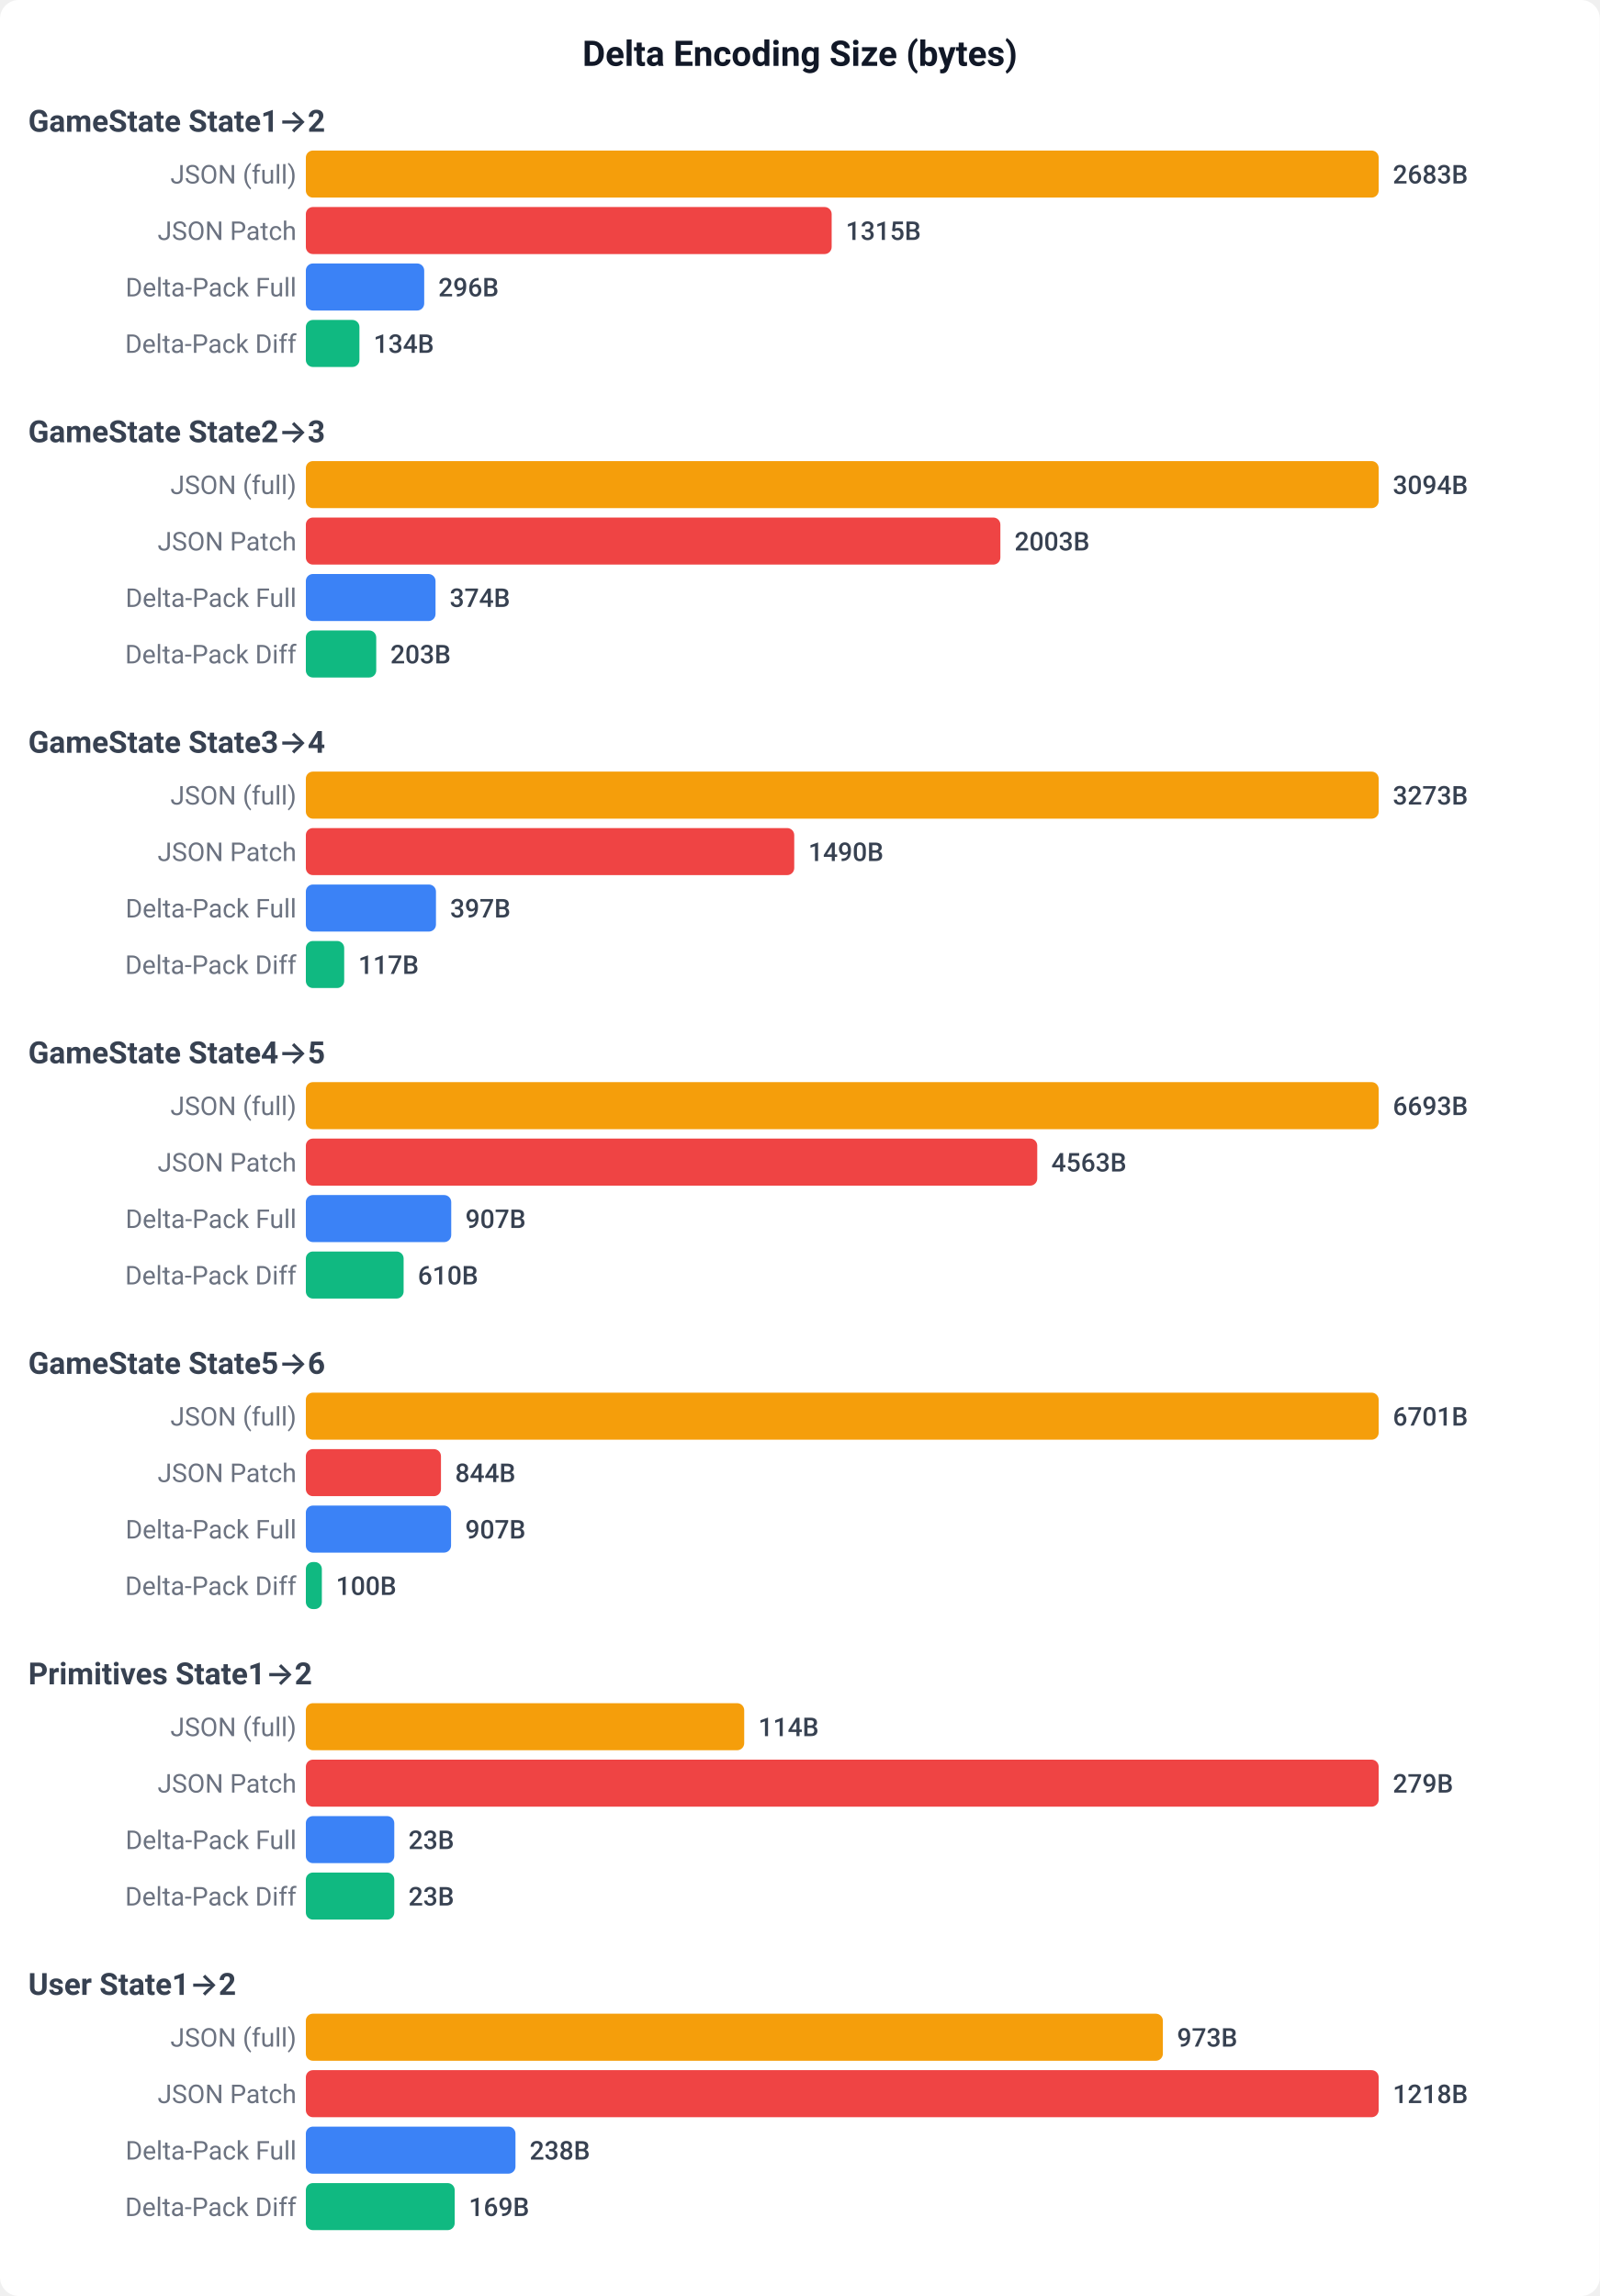
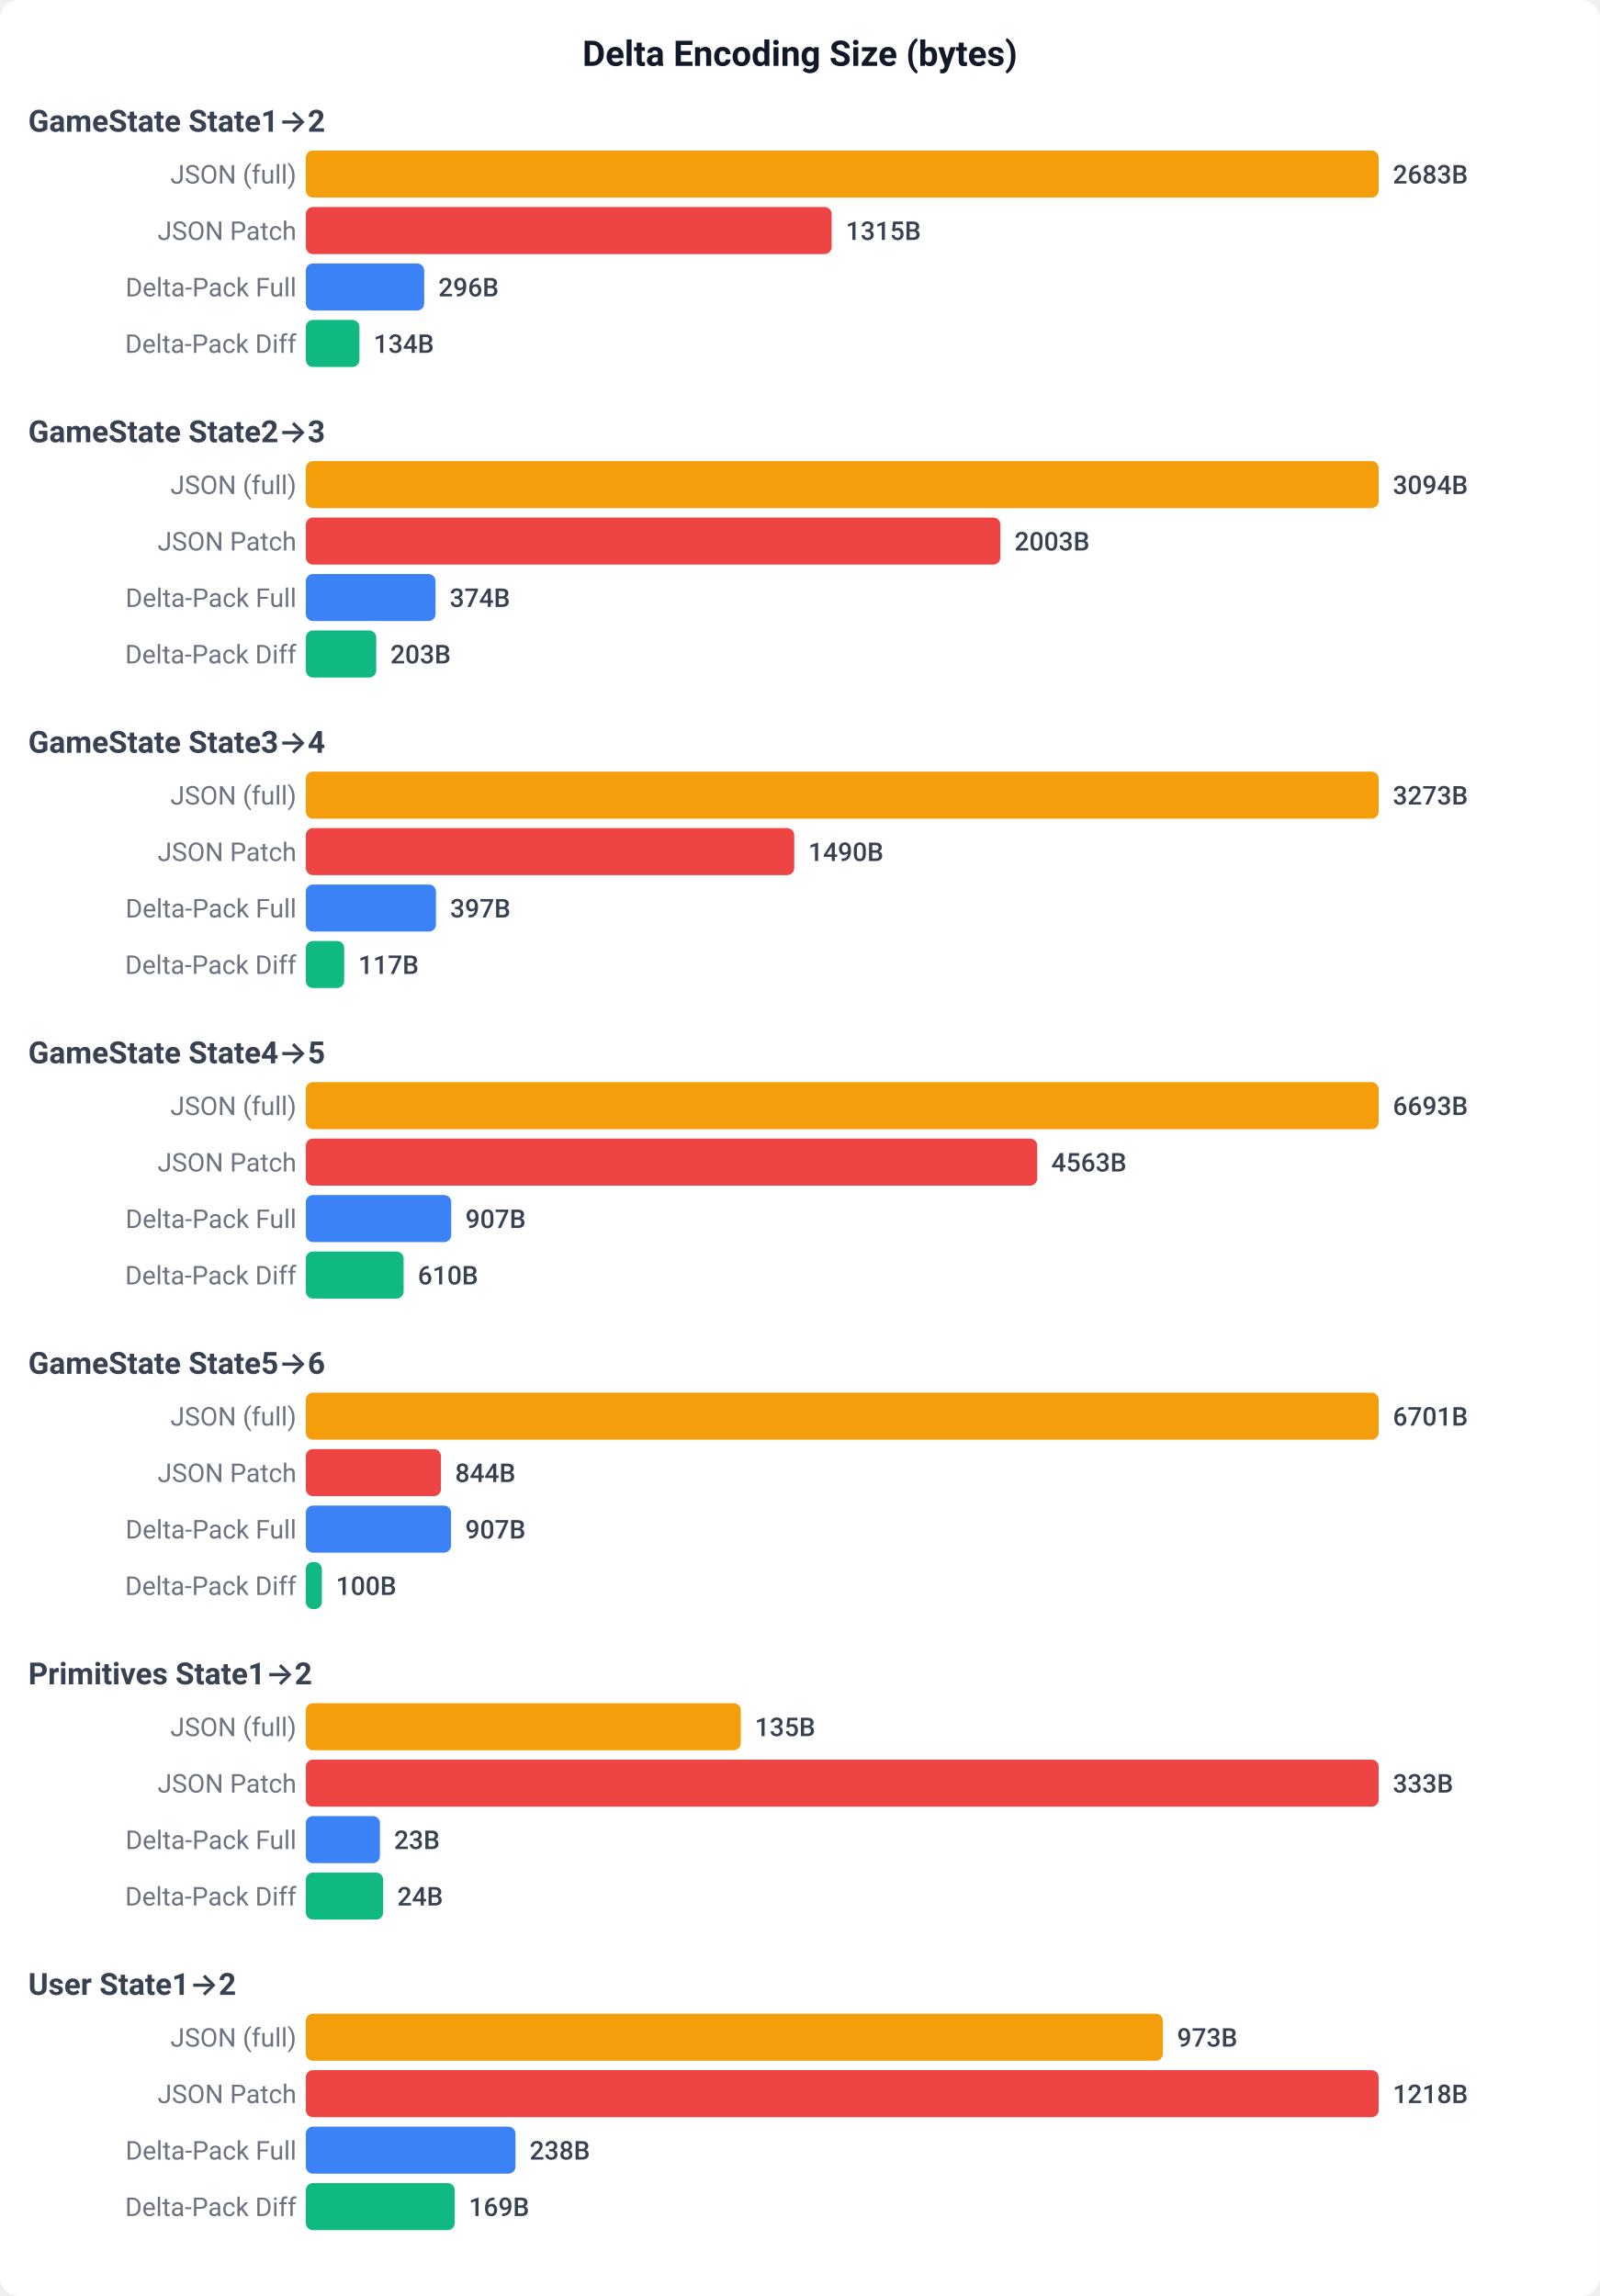
<svg xmlns="http://www.w3.org/2000/svg" width="680" height="976" viewBox="0 0 680 976">
  <style>
    text { font-family: -apple-system, BlinkMacSystemFont, "Segoe UI", Roboto, sans-serif; }
  </style>
  <rect width="680" height="976" fill="white" rx="8" />
  <text x="340" y="28" text-anchor="middle" font-size="15" font-weight="bold" fill="#111827">Delta Encoding Size (bytes)</text>
  <text x="12" y="56" font-size="13" font-weight="600" fill="#374151">GameState State1→2</text>
  <text x="126" y="78" text-anchor="end" font-size="11" fill="#6b7280">JSON (full)</text>
  <rect x="130" y="64" width="456" height="20" fill="#f59e0b" rx="3" />
  <text x="592" y="78" font-size="11" fill="#374151" font-weight="500">2683B</text>
  <text x="126" y="102" text-anchor="end" font-size="11" fill="#6b7280">JSON Patch</text>
  <rect x="130" y="88" width="223.496" height="20" fill="#ef4444" rx="3" />
  <text x="359.496" y="102" font-size="11" fill="#374151" font-weight="500">1315B</text>
  <text x="126" y="126" text-anchor="end" font-size="11" fill="#6b7280">Delta-Pack Full</text>
  <rect x="130" y="112" width="50.308" height="20" fill="#3b82f6" rx="3" />
  <text x="186.308" y="126" font-size="11" fill="#374151" font-weight="500">296B</text>
  <text x="126" y="150" text-anchor="end" font-size="11" fill="#6b7280">Delta-Pack Diff</text>
  <rect x="130" y="136" width="22.775" height="20" fill="#10b981" rx="3" />
  <text x="158.775" y="150" font-size="11" fill="#374151" font-weight="500">134B</text>
  <text x="12" y="188" font-size="13" font-weight="600" fill="#374151">GameState State2→3</text>
  <text x="126" y="210" text-anchor="end" font-size="11" fill="#6b7280">JSON (full)</text>
  <rect x="130" y="196" width="456" height="20" fill="#f59e0b" rx="3" />
  <text x="592" y="210" font-size="11" fill="#374151" font-weight="500">3094B</text>
  <text x="126" y="234" text-anchor="end" font-size="11" fill="#6b7280">JSON Patch</text>
  <rect x="130" y="220" width="295.206" height="20" fill="#ef4444" rx="3" />
  <text x="431.206" y="234" font-size="11" fill="#374151" font-weight="500">2003B</text>
  <text x="126" y="258" text-anchor="end" font-size="11" fill="#6b7280">Delta-Pack Full</text>
  <rect x="130" y="244" width="55.121" height="20" fill="#3b82f6" rx="3" />
  <text x="191.121" y="258" font-size="11" fill="#374151" font-weight="500">374B</text>
  <text x="126" y="282" text-anchor="end" font-size="11" fill="#6b7280">Delta-Pack Diff</text>
  <rect x="130" y="268" width="29.919" height="20" fill="#10b981" rx="3" />
  <text x="165.919" y="282" font-size="11" fill="#374151" font-weight="500">203B</text>
  <text x="12" y="320" font-size="13" font-weight="600" fill="#374151">GameState State3→4</text>
  <text x="126" y="342" text-anchor="end" font-size="11" fill="#6b7280">JSON (full)</text>
  <rect x="130" y="328" width="456" height="20" fill="#f59e0b" rx="3" />
  <text x="592" y="342" font-size="11" fill="#374151" font-weight="500">3273B</text>
  <text x="126" y="366" text-anchor="end" font-size="11" fill="#6b7280">JSON Patch</text>
  <rect x="130" y="352" width="207.589" height="20" fill="#ef4444" rx="3" />
  <text x="343.589" y="366" font-size="11" fill="#374151" font-weight="500">1490B</text>
  <text x="126" y="390" text-anchor="end" font-size="11" fill="#6b7280">Delta-Pack Full</text>
  <rect x="130" y="376" width="55.311" height="20" fill="#3b82f6" rx="3" />
  <text x="191.311" y="390" font-size="11" fill="#374151" font-weight="500">397B</text>
  <text x="126" y="414" text-anchor="end" font-size="11" fill="#6b7280">Delta-Pack Diff</text>
  <rect x="130" y="400" width="16.301" height="20" fill="#10b981" rx="3" />
  <text x="152.301" y="414" font-size="11" fill="#374151" font-weight="500">117B</text>
  <text x="12" y="452" font-size="13" font-weight="600" fill="#374151">GameState State4→5</text>
  <text x="126" y="474" text-anchor="end" font-size="11" fill="#6b7280">JSON (full)</text>
  <rect x="130" y="460" width="456" height="20" fill="#f59e0b" rx="3" />
  <text x="592" y="474" font-size="11" fill="#374151" font-weight="500">6693B</text>
  <text x="126" y="498" text-anchor="end" font-size="11" fill="#6b7280">JSON Patch</text>
  <rect x="130" y="484" width="310.881" height="20" fill="#ef4444" rx="3" />
  <text x="446.881" y="498" font-size="11" fill="#374151" font-weight="500">4563B</text>
  <text x="126" y="522" text-anchor="end" font-size="11" fill="#6b7280">Delta-Pack Full</text>
  <rect x="130" y="508" width="61.795" height="20" fill="#3b82f6" rx="3" />
  <text x="197.795" y="522" font-size="11" fill="#374151" font-weight="500">907B</text>
  <text x="126" y="546" text-anchor="end" font-size="11" fill="#6b7280">Delta-Pack Diff</text>
  <rect x="130" y="532" width="41.56" height="20" fill="#10b981" rx="3" />
  <text x="177.56" y="546" font-size="11" fill="#374151" font-weight="500">610B</text>
  <text x="12" y="584" font-size="13" font-weight="600" fill="#374151">GameState State5→6</text>
  <text x="126" y="606" text-anchor="end" font-size="11" fill="#6b7280">JSON (full)</text>
  <rect x="130" y="592" width="456" height="20" fill="#f59e0b" rx="3" />
  <text x="592" y="606" font-size="11" fill="#374151" font-weight="500">6701B</text>
  <text x="126" y="630" text-anchor="end" font-size="11" fill="#6b7280">JSON Patch</text>
  <rect x="130" y="616" width="57.434" height="20" fill="#ef4444" rx="3" />
  <text x="193.434" y="630" font-size="11" fill="#374151" font-weight="500">844B</text>
  <text x="126" y="654" text-anchor="end" font-size="11" fill="#6b7280">Delta-Pack Full</text>
  <rect x="130" y="640" width="61.721" height="20" fill="#3b82f6" rx="3" />
  <text x="197.721" y="654" font-size="11" fill="#374151" font-weight="500">907B</text>
  <text x="126" y="678" text-anchor="end" font-size="11" fill="#6b7280">Delta-Pack Diff</text>
  <rect x="130" y="664" width="6.805" height="20" fill="#10b981" rx="3" />
  <text x="142.805" y="678" font-size="11" fill="#374151" font-weight="500">100B</text>
  <text x="12" y="716" font-size="13" font-weight="600" fill="#374151">Primitives State1→2</text>
  <text x="126" y="738" text-anchor="end" font-size="11" fill="#6b7280">JSON (full)</text>
-   <rect x="130" y="724" width="186.323" height="20" fill="#f59e0b" rx="3" />
-   <text x="322.323" y="738" font-size="11" fill="#374151" font-weight="500">114B</text>
+   <rect x="130" y="724" width="184.865" height="20" fill="#f59e0b" rx="3" />
+   <text x="320.865" y="738" font-size="11" fill="#374151" font-weight="500">135B</text>
  <text x="126" y="762" text-anchor="end" font-size="11" fill="#6b7280">JSON Patch</text>
  <rect x="130" y="748" width="456" height="20" fill="#ef4444" rx="3" />
-   <text x="592" y="762" font-size="11" fill="#374151" font-weight="500">279B</text>
+   <text x="592" y="762" font-size="11" fill="#374151" font-weight="500">333B</text>
  <text x="126" y="786" text-anchor="end" font-size="11" fill="#6b7280">Delta-Pack Full</text>
-   <rect x="130" y="772" width="37.591" height="20" fill="#3b82f6" rx="3" />
-   <text x="173.591" y="786" font-size="11" fill="#374151" font-weight="500">23B</text>
+   <rect x="130" y="772" width="31.495" height="20" fill="#3b82f6" rx="3" />
+   <text x="167.495" y="786" font-size="11" fill="#374151" font-weight="500">23B</text>
  <text x="126" y="810" text-anchor="end" font-size="11" fill="#6b7280">Delta-Pack Diff</text>
-   <rect x="130" y="796" width="37.591" height="20" fill="#10b981" rx="3" />
-   <text x="173.591" y="810" font-size="11" fill="#374151" font-weight="500">23B</text>
+   <rect x="130" y="796" width="32.865" height="20" fill="#10b981" rx="3" />
+   <text x="168.865" y="810" font-size="11" fill="#374151" font-weight="500">24B</text>
  <text x="12" y="848" font-size="13" font-weight="600" fill="#374151">User State1→2</text>
  <text x="126" y="870" text-anchor="end" font-size="11" fill="#6b7280">JSON (full)</text>
  <rect x="130" y="856" width="364.276" height="20" fill="#f59e0b" rx="3" />
  <text x="500.276" y="870" font-size="11" fill="#374151" font-weight="500">973B</text>
  <text x="126" y="894" text-anchor="end" font-size="11" fill="#6b7280">JSON Patch</text>
  <rect x="130" y="880" width="456" height="20" fill="#ef4444" rx="3" />
  <text x="592" y="894" font-size="11" fill="#374151" font-weight="500">1218B</text>
  <text x="126" y="918" text-anchor="end" font-size="11" fill="#6b7280">Delta-Pack Full</text>
  <rect x="130" y="904" width="89.103" height="20" fill="#3b82f6" rx="3" />
  <text x="225.103" y="918" font-size="11" fill="#374151" font-weight="500">238B</text>
  <text x="126" y="942" text-anchor="end" font-size="11" fill="#6b7280">Delta-Pack Diff</text>
  <rect x="130" y="928" width="63.271" height="20" fill="#10b981" rx="3" />
  <text x="199.271" y="942" font-size="11" fill="#374151" font-weight="500">169B</text>
</svg>
